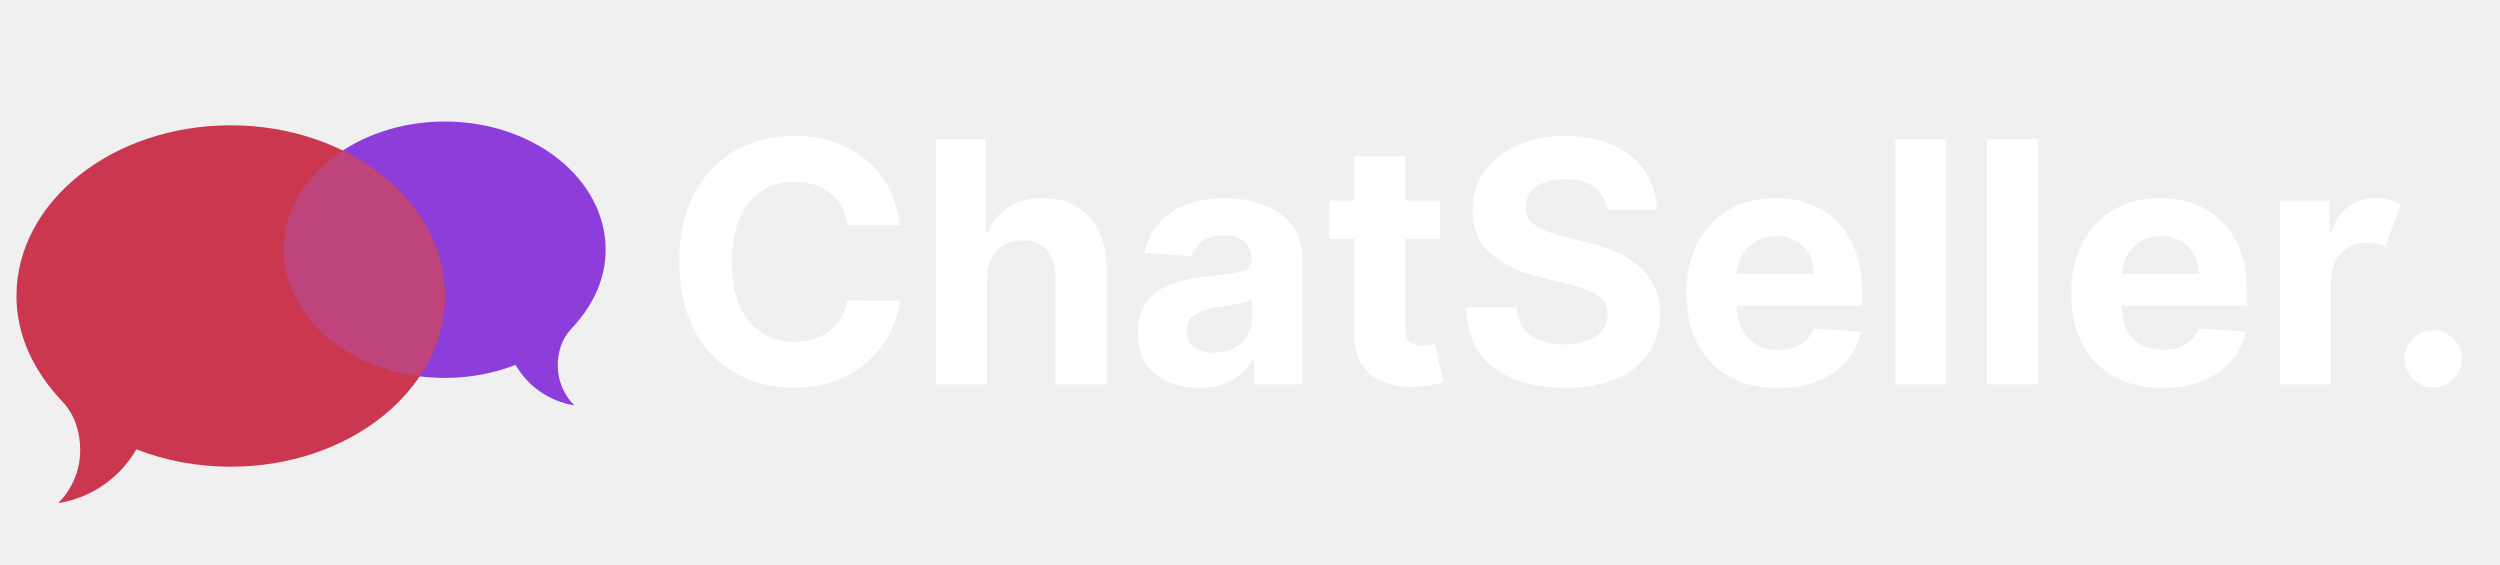
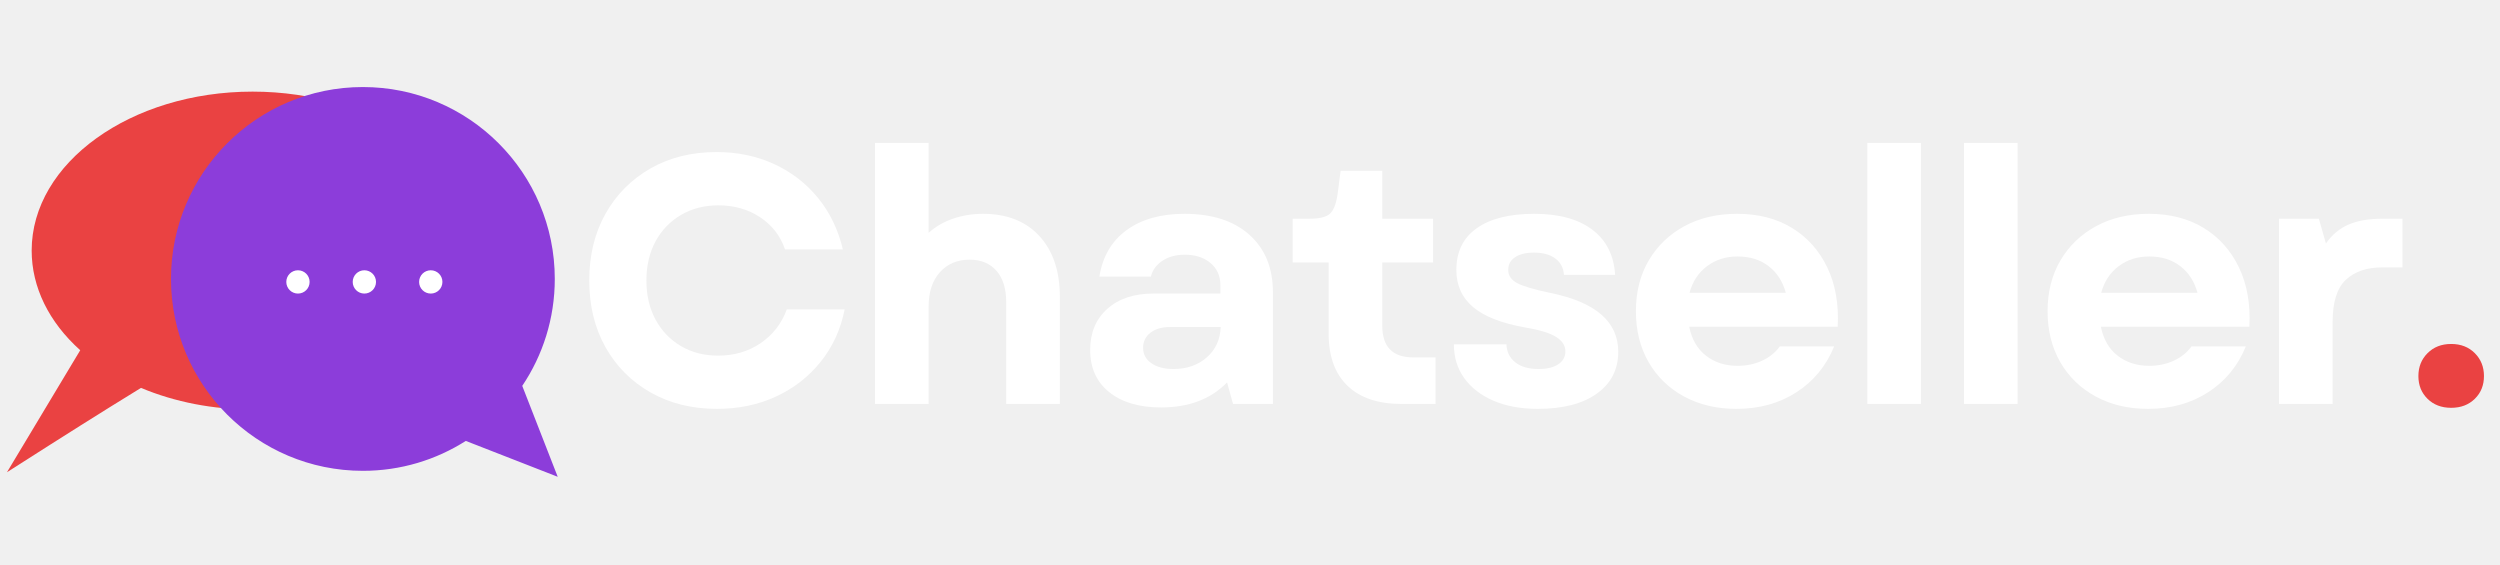
- <svg xmlns="http://www.w3.org/2000/svg" width="1328" zoomAndPan="magnify" viewBox="0 0 996 225" height="300" preserveAspectRatio="xMidYMid meet" version="1.0">
+ <svg xmlns="http://www.w3.org/2000/svg" width="996" zoomAndPan="magnify" viewBox="0 0 747 168.75" height="225" preserveAspectRatio="xMidYMid meet" version="1.0">
  <defs>
    <g />
-     <clipPath id="6c95d0c03f">
-       <rect x="0" width="728" y="0" height="162" />
+     <clipPath id="e95819e0cc">
+       <path d="M 2.051 27 L 142 27 L 142 142 L 2.051 142 Z M 2.051 27 " clip-rule="nonzero" />
    </clipPath>
-     <clipPath id="4604ecf7a7">
-       <path d="M 113 48.09 L 241.309 48.09 L 241.309 162 L 113 162 Z M 113 48.09 " clip-rule="nonzero" />
-     </clipPath>
-     <clipPath id="ab14f3aa08">
-       <path d="M 6.559 49 L 178 49 L 178 200.34 L 6.559 200.34 Z M 6.559 49 " clip-rule="nonzero" />
+     <clipPath id="a0cc3c1a03">
+       <path d="M 51 26.012 L 166.805 26.012 L 166.805 142.84 L 51 142.84 Z M 51 26.012 " clip-rule="nonzero" />
    </clipPath>
  </defs>
-   <g transform="matrix(1, 0, 0, 1, 263, 24)">
-     <g clip-path="url(#6c95d0c03f)">
-       <g fill="#ffffff" fill-opacity="1">
-         <g transform="translate(0.846637, 129.1229)">
-           <g>
-             <path d="M 94.672 -63.469 L 73.781 -63.469 C 72.977 -68.844 70.688 -73.062 66.906 -76.125 C 63.125 -79.195 58.406 -80.734 52.75 -80.734 C 45.176 -80.734 39.109 -77.957 34.547 -72.406 C 29.984 -66.863 27.703 -59.004 27.703 -48.828 C 27.703 -38.398 30 -30.477 34.594 -25.062 C 39.188 -19.645 45.191 -16.938 52.609 -16.938 C 58.109 -16.938 62.766 -18.375 66.578 -21.25 C 70.391 -24.125 72.789 -28.172 73.781 -33.391 L 94.672 -33.281 C 93.93 -27.312 91.797 -21.688 88.266 -16.406 C 84.742 -11.125 79.953 -6.848 73.891 -3.578 C 67.836 -0.305 60.629 1.328 52.266 1.328 C 43.555 1.328 35.773 -0.641 28.922 -4.578 C 22.066 -8.516 16.66 -14.219 12.703 -21.688 C 8.742 -29.164 6.766 -38.211 6.766 -48.828 C 6.766 -59.484 8.77 -68.547 12.781 -76.016 C 16.789 -83.484 22.227 -89.18 29.094 -93.109 C 35.957 -97.035 43.68 -99 52.266 -99 C 59.805 -99 66.602 -97.609 72.656 -94.828 C 78.707 -92.047 83.664 -88.008 87.531 -82.719 C 91.395 -77.426 93.773 -71.008 94.672 -63.469 Z M 94.672 -63.469 " />
-           </g>
-         </g>
-       </g>
-       <g fill="#ffffff" fill-opacity="1">
-         <g transform="translate(101.8452, 129.1229)">
-           <g>
-             <path d="M 28.422 -42.344 L 28.422 0 L 8.109 0 L 8.109 -97.672 L 27.844 -97.672 L 27.844 -60.328 L 28.703 -60.328 C 30.391 -64.648 33.066 -68.039 36.734 -70.5 C 40.41 -72.969 45.031 -74.203 50.594 -74.203 C 58.227 -74.203 64.363 -71.754 69 -66.859 C 73.645 -61.961 75.953 -55.223 75.922 -46.641 L 75.922 0 L 55.609 0 L 55.609 -43.016 C 55.641 -47.523 54.5 -51.035 52.188 -53.547 C 49.883 -56.066 46.672 -57.328 42.547 -57.328 C 38.41 -57.328 35.031 -56.016 32.406 -53.391 C 29.781 -50.766 28.453 -47.082 28.422 -42.344 Z M 28.422 -42.344 " />
-           </g>
-         </g>
-       </g>
-       <g fill="#ffffff" fill-opacity="1">
-         <g transform="translate(185.6768, 129.1229)">
-           <g>
-             <path d="M 29 1.391 C 22 1.391 16.191 -0.438 11.578 -4.094 C 6.973 -7.75 4.672 -13.203 4.672 -20.453 C 4.672 -25.922 5.957 -30.211 8.531 -33.328 C 11.113 -36.453 14.492 -38.734 18.672 -40.172 C 22.848 -41.617 27.352 -42.566 32.188 -43.016 C 38.551 -43.648 43.098 -44.316 45.828 -45.016 C 48.566 -45.711 49.938 -47.238 49.938 -49.594 L 49.938 -49.891 C 49.938 -52.91 48.988 -55.242 47.094 -56.891 C 45.195 -58.547 42.52 -59.375 39.062 -59.375 C 35.406 -59.375 32.492 -58.578 30.328 -56.984 C 28.172 -55.398 26.742 -53.383 26.047 -50.938 L 7.25 -52.453 C 8.645 -59.129 12.113 -64.422 17.656 -68.328 C 23.207 -72.242 30.375 -74.203 39.156 -74.203 C 44.594 -74.203 49.676 -73.344 54.406 -71.625 C 59.145 -69.914 62.969 -67.238 65.875 -63.594 C 68.789 -59.957 70.25 -55.227 70.25 -49.406 L 70.25 0 L 50.984 0 L 50.984 -10.156 L 50.406 -10.156 C 48.625 -6.758 45.961 -3.984 42.422 -1.828 C 38.879 0.316 34.406 1.391 29 1.391 Z M 34.812 -12.641 C 39.258 -12.641 42.914 -13.93 45.781 -16.516 C 48.645 -19.109 50.078 -22.332 50.078 -26.188 L 50.078 -33.953 C 49.285 -33.41 48.051 -32.93 46.375 -32.516 C 44.707 -32.109 42.926 -31.754 41.031 -31.453 C 39.145 -31.148 37.453 -30.891 35.953 -30.672 C 32.398 -30.16 29.531 -29.156 27.344 -27.656 C 25.164 -26.164 24.078 -23.988 24.078 -21.125 C 24.078 -18.332 25.086 -16.219 27.109 -14.781 C 29.129 -13.352 31.695 -12.641 34.812 -12.641 Z M 34.812 -12.641 " />
-           </g>
-         </g>
-       </g>
-       <g fill="#ffffff" fill-opacity="1">
-         <g transform="translate(263.5954, 129.1229)">
-           <g>
-             <path d="M 47.078 -73.25 L 47.078 -57.984 L 33.281 -57.984 L 33.281 -22.516 C 33.281 -19.711 33.914 -17.816 35.188 -16.828 C 36.469 -15.848 38.125 -15.359 40.156 -15.359 C 41.113 -15.359 42.066 -15.441 43.016 -15.609 C 43.973 -15.785 44.703 -15.926 45.203 -16.031 L 48.406 -0.906 C 47.383 -0.582 45.953 -0.207 44.109 0.219 C 42.266 0.645 40.023 0.906 37.391 1 C 30.016 1.32 24.094 -0.27 19.625 -3.781 C 15.156 -7.301 12.938 -12.656 12.969 -19.844 L 12.969 -57.984 L 2.953 -57.984 L 2.953 -73.25 L 12.969 -73.25 L 12.969 -90.797 L 33.281 -90.797 L 33.281 -73.25 Z M 47.078 -73.25 " />
-           </g>
-         </g>
-       </g>
-       <g fill="#ffffff" fill-opacity="1">
-         <g transform="translate(315.7637, 129.1229)">
-           <g>
-             <path d="M 61.469 -69.578 C 61.094 -73.422 59.445 -76.406 56.531 -78.531 C 53.625 -80.664 49.707 -81.734 44.781 -81.734 C 39.727 -81.734 35.848 -80.703 33.141 -78.641 C 30.441 -76.578 29.094 -73.973 29.094 -70.828 C 29.031 -67.328 30.531 -64.676 33.594 -62.875 C 36.664 -61.082 40.316 -59.691 44.547 -58.703 L 53.312 -56.609 C 58.977 -55.336 64.008 -53.492 68.406 -51.078 C 72.812 -48.66 76.273 -45.551 78.797 -41.75 C 81.328 -37.945 82.594 -33.332 82.594 -27.906 C 82.562 -18.969 79.211 -11.848 72.547 -6.547 C 65.891 -1.254 56.602 1.391 44.688 1.391 C 32.82 1.391 23.359 -1.312 16.297 -6.719 C 9.242 -12.125 5.594 -20.109 5.344 -30.672 L 25.328 -30.672 C 25.672 -25.773 27.598 -22.094 31.109 -19.625 C 34.629 -17.156 39.078 -15.922 44.453 -15.922 C 49.691 -15.922 53.879 -17.035 57.016 -19.266 C 60.148 -21.492 61.734 -24.391 61.766 -27.953 C 61.734 -31.254 60.285 -33.797 57.422 -35.578 C 54.555 -37.359 50.469 -38.883 45.156 -40.156 L 34.531 -42.828 C 26.289 -44.797 19.785 -47.926 15.016 -52.219 C 10.254 -56.508 7.891 -62.25 7.922 -69.438 C 7.891 -75.352 9.469 -80.523 12.656 -84.953 C 15.852 -89.391 20.25 -92.836 25.844 -95.297 C 31.438 -97.766 37.797 -99 44.922 -99 C 52.172 -99 58.504 -97.758 63.922 -95.281 C 69.348 -92.801 73.57 -89.352 76.594 -84.938 C 79.613 -80.52 81.172 -75.398 81.266 -69.578 Z M 61.469 -69.578 " />
-           </g>
-         </g>
-       </g>
-       <g fill="#ffffff" fill-opacity="1">
-         <g transform="translate(403.6963, 129.1229)">
-           <g>
-             <path d="M 41.484 1.438 C 33.984 1.438 27.516 -0.098 22.078 -3.172 C 16.641 -6.242 12.457 -10.598 9.531 -16.234 C 6.613 -21.879 5.156 -28.566 5.156 -36.297 C 5.156 -43.828 6.613 -50.438 9.531 -56.125 C 12.457 -61.82 16.582 -66.258 21.906 -69.438 C 27.238 -72.613 33.5 -74.203 40.688 -74.203 C 47.133 -74.203 52.957 -72.832 58.156 -70.094 C 63.352 -67.363 67.477 -63.238 70.531 -57.719 C 73.582 -52.207 75.109 -45.305 75.109 -37.016 L 75.109 -31.422 L 25.234 -31.422 L 25.234 -31.375 C 25.234 -25.906 26.723 -21.598 29.703 -18.453 C 32.691 -15.305 36.734 -13.734 41.828 -13.734 C 45.223 -13.734 48.16 -14.445 50.641 -15.875 C 53.129 -17.312 54.879 -19.426 55.891 -22.219 L 74.688 -20.984 C 73.25 -14.18 69.617 -8.742 63.797 -4.672 C 57.984 -0.598 50.547 1.438 41.484 1.438 Z M 25.234 -44.016 L 55.984 -44.016 C 55.953 -48.367 54.551 -51.961 51.781 -54.797 C 49.02 -57.629 45.43 -59.047 41.016 -59.047 C 36.492 -59.047 32.785 -57.582 29.891 -54.656 C 27.004 -51.727 25.453 -48.18 25.234 -44.016 Z M 25.234 -44.016 " />
-           </g>
-         </g>
-       </g>
-       <g fill="#ffffff" fill-opacity="1">
-         <g transform="translate(483.9515, 129.1229)">
-           <g>
-             <path d="M 28.422 -97.672 L 28.422 0 L 8.109 0 L 8.109 -97.672 Z M 28.422 -97.672 " />
-           </g>
-         </g>
-       </g>
-       <g fill="#ffffff" fill-opacity="1">
-         <g transform="translate(520.4788, 129.1229)">
-           <g>
-             <path d="M 28.422 -97.672 L 28.422 0 L 8.109 0 L 8.109 -97.672 Z M 28.422 -97.672 " />
-           </g>
-         </g>
-       </g>
-       <g fill="#ffffff" fill-opacity="1">
-         <g transform="translate(557.0061, 129.1229)">
-           <g>
-             <path d="M 41.484 1.438 C 33.984 1.438 27.516 -0.098 22.078 -3.172 C 16.641 -6.242 12.457 -10.598 9.531 -16.234 C 6.613 -21.879 5.156 -28.566 5.156 -36.297 C 5.156 -43.828 6.613 -50.438 9.531 -56.125 C 12.457 -61.82 16.582 -66.258 21.906 -69.438 C 27.238 -72.613 33.5 -74.203 40.688 -74.203 C 47.133 -74.203 52.957 -72.832 58.156 -70.094 C 63.352 -67.363 67.477 -63.238 70.531 -57.719 C 73.582 -52.207 75.109 -45.305 75.109 -37.016 L 75.109 -31.422 L 25.234 -31.422 L 25.234 -31.375 C 25.234 -25.906 26.723 -21.598 29.703 -18.453 C 32.691 -15.305 36.734 -13.734 41.828 -13.734 C 45.223 -13.734 48.16 -14.445 50.641 -15.875 C 53.129 -17.312 54.879 -19.426 55.891 -22.219 L 74.688 -20.984 C 73.25 -14.18 69.617 -8.742 63.797 -4.672 C 57.984 -0.598 50.547 1.438 41.484 1.438 Z M 25.234 -44.016 L 55.984 -44.016 C 55.953 -48.367 54.551 -51.961 51.781 -54.797 C 49.02 -57.629 45.43 -59.047 41.016 -59.047 C 36.492 -59.047 32.785 -57.582 29.891 -54.656 C 27.004 -51.727 25.453 -48.18 25.234 -44.016 Z M 25.234 -44.016 " />
-           </g>
-         </g>
-       </g>
-       <g fill="#ffffff" fill-opacity="1">
-         <g transform="translate(637.2614, 129.1229)">
-           <g>
-             <path d="M 8.109 0 L 8.109 -73.25 L 27.797 -73.25 L 27.797 -60.469 L 28.562 -60.469 C 29.895 -65.02 32.129 -68.461 35.266 -70.797 C 38.398 -73.129 42.035 -74.297 46.172 -74.297 C 48.141 -74.297 49.961 -74.055 51.641 -73.578 C 53.328 -73.109 54.836 -72.457 56.172 -71.625 L 50.078 -54.844 C 49.117 -55.32 48.078 -55.727 46.953 -56.062 C 45.828 -56.395 44.562 -56.562 43.156 -56.562 C 39.062 -56.562 35.586 -55.16 32.734 -52.359 C 29.891 -49.566 28.453 -45.926 28.422 -41.438 L 28.422 0 Z M 8.109 0 " />
-           </g>
-         </g>
-       </g>
-       <g fill="#ffffff" fill-opacity="1">
-         <g transform="translate(686.4247, 129.1229)">
-           <g>
-             <path d="M 19.984 1.234 C 16.836 1.234 14.133 0.125 11.875 -2.094 C 9.613 -4.32 8.5 -7.023 8.531 -10.203 C 8.5 -13.316 9.613 -15.988 11.875 -18.219 C 14.133 -20.445 16.836 -21.562 19.984 -21.562 C 23.035 -21.562 25.695 -20.445 27.969 -18.219 C 30.238 -15.988 31.391 -13.316 31.422 -10.203 C 31.391 -7.023 30.238 -4.32 27.969 -2.094 C 25.695 0.125 23.035 1.234 19.984 1.234 Z M 19.984 1.234 " />
-           </g>
-         </g>
+   <g clip-path="url(#e95819e0cc)">
+     <path fill="#ea4242" d="M 2.082 141.102 L 15.023 132.859 C 15.184 132.754 29.992 123.332 42.133 115.902 C 52.219 120.141 63.707 122.371 75.484 122.371 C 111.895 122.371 141.516 101.059 141.516 74.871 C 141.516 48.68 111.895 27.375 75.484 27.375 C 39.082 27.375 9.461 48.68 9.461 74.871 C 9.461 85.781 14.594 96.25 23.973 104.648 L 2.082 141.102 " fill-opacity="1" fill-rule="nonzero" />
+   </g>
+   <g clip-path="url(#a0cc3c1a03)">
+     <path fill="#8c3dda" d="M 51.094 83.348 C 51.094 115.016 76.762 140.684 108.43 140.684 C 119.742 140.684 130.293 137.402 139.18 131.746 L 158.07 139.117 L 166.648 142.469 L 165.109 138.531 L 156.047 115.297 C 162.184 106.172 165.77 95.176 165.77 83.348 C 165.77 51.68 140.098 26.008 108.43 26.008 C 76.762 26.008 51.094 51.68 51.094 83.348 " fill-opacity="1" fill-rule="nonzero" />
+   </g>
+   <path fill="#ffffff" d="M 92.512 84.238 C 92.512 86.16 90.953 87.719 89.027 87.719 C 87.105 87.719 85.547 86.16 85.547 84.238 C 85.547 82.316 87.105 80.758 89.027 80.758 C 90.953 80.758 92.512 82.316 92.512 84.238 " fill-opacity="1" fill-rule="nonzero" />
+   <path fill="#ffffff" d="M 112.352 84.238 C 112.352 86.16 110.793 87.719 108.871 87.719 C 106.949 87.719 105.391 86.16 105.391 84.238 C 105.391 82.316 106.949 80.758 108.871 80.758 C 110.793 80.758 112.352 82.316 112.352 84.238 " fill-opacity="1" fill-rule="nonzero" />
+   <path fill="#ffffff" d="M 132.195 84.238 C 132.195 86.16 130.637 87.719 128.711 87.719 C 126.789 87.719 125.23 86.16 125.23 84.238 C 125.23 82.316 126.789 80.758 128.711 80.758 C 130.637 80.758 132.195 82.316 132.195 84.238 " fill-opacity="1" fill-rule="nonzero" />
+   <g fill="#ffffff" fill-opacity="1">
+     <g transform="translate(171.5389, 120.6989)">
+       <g>
+         <path d="M 42.688 1.469 C 35.238 1.469 28.633 -0.16 22.875 -3.422 C 17.113 -6.691 12.613 -11.207 9.375 -16.969 C 6.145 -22.727 4.531 -29.367 4.531 -36.891 C 4.531 -44.41 6.145 -51.051 9.375 -56.812 C 12.613 -62.57 17.094 -67.086 22.812 -70.359 C 28.539 -73.629 35.129 -75.266 42.578 -75.266 C 48.836 -75.266 54.566 -74.066 59.766 -71.672 C 64.961 -69.285 69.336 -65.91 72.891 -61.547 C 76.441 -57.191 78.914 -52.066 80.312 -46.172 L 63.031 -46.172 C 61.625 -50.242 59.129 -53.457 55.547 -55.812 C 51.961 -58.164 47.816 -59.344 43.109 -59.344 C 38.961 -59.344 35.254 -58.395 31.984 -56.5 C 28.723 -54.602 26.176 -51.969 24.344 -48.594 C 22.52 -45.219 21.609 -41.316 21.609 -36.891 C 21.609 -32.461 22.52 -28.562 24.344 -25.188 C 26.176 -21.812 28.707 -19.176 31.938 -17.281 C 35.164 -15.383 38.852 -14.438 43 -14.438 C 47.852 -14.438 52.102 -15.68 55.75 -18.172 C 59.406 -20.672 62.008 -24.031 63.562 -28.25 L 80.844 -28.25 C 79.656 -22.281 77.266 -17.062 73.672 -12.594 C 70.086 -8.133 65.645 -4.676 60.344 -2.219 C 55.039 0.238 49.156 1.469 42.688 1.469 Z M 42.688 1.469 " />
      </g>
    </g>
  </g>
-   <g clip-path="url(#4604ecf7a7)">
-     <path fill="#8c3dda" d="M 177.172 48.418 C 212.562 48.418 241.285 71.277 241.285 99.496 C 241.285 111.488 236.004 122.152 227.383 131.254 C 223.906 134.914 222.211 140.145 222.211 145.586 C 222.211 151.781 224.73 157.414 228.789 161.473 C 218.781 159.91 210.262 153.816 205.395 145.359 C 196.883 148.691 187.309 150.566 177.176 150.566 C 141.793 150.566 113.094 127.691 113.094 99.496 C 113.094 71.277 141.793 48.418 177.172 48.418 Z M 177.172 48.418 " fill-opacity="1" fill-rule="nonzero" />
+   <g fill="#ffffff" fill-opacity="1">
+     <g transform="translate(253.4393, 120.6989)">
+       <g>
+         <path d="M 8.016 0 L 8.016 -78 L 24.031 -78 L 24.031 -51.125 C 26.133 -53.02 28.594 -54.441 31.406 -55.391 C 34.219 -56.336 37.172 -56.812 40.266 -56.812 C 47.43 -56.812 53.051 -54.598 57.125 -50.172 C 61.207 -45.742 63.25 -39.664 63.25 -31.938 L 63.25 0 L 47.219 0 L 47.219 -30.359 C 47.219 -34.43 46.25 -37.57 44.312 -39.781 C 42.383 -42 39.703 -43.109 36.266 -43.109 C 32.609 -43.109 29.656 -41.859 27.406 -39.359 C 25.156 -36.867 24.031 -33.445 24.031 -29.094 L 24.031 0 Z M 8.016 0 " />
+       </g>
+     </g>
  </g>
-   <g clip-path="url(#ab14f3aa08)">
-     <path fill="#cc3750" d="M 91.891 49.926 C 44.766 49.926 6.559 80.375 6.559 117.918 C 6.559 133.91 13.59 148.086 25.047 160.207 C 29.672 165.098 31.953 172.047 31.953 179.301 C 31.953 187.547 28.598 195.027 23.184 200.445 C 36.52 198.359 47.848 190.25 54.34 179.012 C 65.676 183.445 78.406 185.938 91.891 185.938 C 139.027 185.938 177.238 155.492 177.238 117.918 C 177.238 80.371 139.027 49.926 91.891 49.926 Z M 91.891 49.926 " fill-opacity="1" fill-rule="nonzero" />
+   <g fill="#ffffff" fill-opacity="1">
+     <g transform="translate(320.4774, 120.6989)">
+       <g>
+         <path d="M 26.453 1.047 C 19.922 1.047 14.754 -0.477 10.953 -3.531 C 7.16 -6.582 5.266 -10.781 5.266 -16.125 C 5.266 -21.258 6.969 -25.352 10.375 -28.406 C 13.789 -31.457 18.379 -32.984 24.141 -32.984 L 44.172 -32.984 L 44.172 -35.516 C 44.172 -38.254 43.188 -40.453 41.219 -42.109 C 39.25 -43.766 36.68 -44.594 33.516 -44.594 C 30.922 -44.594 28.707 -43.992 26.875 -42.797 C 25.051 -41.598 23.895 -40.016 23.406 -38.047 L 8.016 -38.047 C 8.992 -44.086 11.711 -48.723 16.172 -51.953 C 20.641 -55.191 26.383 -56.812 33.406 -56.812 C 41.707 -56.812 48.191 -54.719 52.859 -50.531 C 57.535 -46.352 59.875 -40.613 59.875 -33.312 L 59.875 0 L 47.953 0 L 46.172 -6.438 C 41.316 -1.445 34.742 1.047 26.453 1.047 Z M 21.078 -16.766 C 21.078 -14.859 21.898 -13.328 23.547 -12.172 C 25.203 -11.016 27.398 -10.438 30.141 -10.438 C 34.148 -10.438 37.473 -11.594 40.109 -13.906 C 42.742 -16.227 44.129 -19.254 44.266 -22.984 L 29.094 -22.984 C 26.707 -22.984 24.773 -22.422 23.297 -21.297 C 21.816 -20.172 21.078 -18.66 21.078 -16.766 Z M 21.078 -16.766 " />
+       </g>
+     </g>
  </g>
-   <path fill="#bf447b" d="M 177.238 117.918 C 177.238 93.426 160.965 71.957 136.562 59.988 C 122.238 69.355 113.094 83.57 113.094 99.496 C 113.094 124.984 136.543 146.125 167.188 149.953 C 173.586 140.406 177.238 129.5 177.238 117.918 Z M 177.238 117.918 " fill-opacity="1" fill-rule="nonzero" />
+   <g fill="#ffffff" fill-opacity="1">
+     <g transform="translate(384.1425, 120.6989)">
+       <g>
+         <path d="M 34.672 0 C 27.648 0 22.258 -1.805 18.5 -5.422 C 14.738 -9.047 12.859 -14.227 12.859 -20.969 L 12.859 -42.266 L 2.109 -42.266 L 2.109 -55.344 L 7.062 -55.344 C 10.082 -55.344 12.133 -55.832 13.219 -56.812 C 14.312 -57.801 15.07 -59.695 15.5 -62.5 L 16.438 -69.672 L 28.875 -69.672 L 28.875 -55.344 L 44.062 -55.344 L 44.062 -42.266 L 28.875 -42.266 L 28.875 -23.406 C 28.875 -17.07 31.969 -13.906 38.156 -13.906 L 44.797 -13.906 L 44.797 0 Z M 34.672 0 " />
+       </g>
+     </g>
+   </g>
+   <g fill="#ffffff" fill-opacity="1">
+     <g transform="translate(430.2047, 120.6989)">
+       <g>
+         <path d="M 29.297 1.469 C 24.242 1.469 19.836 0.66 16.078 -0.953 C 12.316 -2.566 9.398 -4.812 7.328 -7.688 C 5.254 -10.57 4.219 -13.945 4.219 -17.812 L 19.922 -17.812 C 19.992 -15.562 20.875 -13.77 22.562 -12.438 C 24.25 -11.102 26.566 -10.438 29.516 -10.438 C 32.047 -10.438 34.016 -10.91 35.422 -11.859 C 36.828 -12.805 37.531 -14.086 37.531 -15.703 C 37.531 -17.461 36.578 -18.922 34.672 -20.078 C 32.773 -21.234 29.688 -22.164 25.406 -22.875 C 18.375 -24.133 13.207 -26.172 9.906 -28.984 C 6.602 -31.797 4.953 -35.484 4.953 -40.047 C 4.953 -45.461 6.973 -49.609 11.016 -52.484 C 15.055 -55.367 20.801 -56.812 28.25 -56.812 C 35.625 -56.812 41.398 -55.227 45.578 -52.062 C 49.766 -48.906 52.035 -44.41 52.391 -38.578 L 37.109 -38.578 C 36.961 -40.68 36.098 -42.312 34.516 -43.469 C 32.941 -44.633 30.816 -45.219 28.141 -45.219 C 25.754 -45.219 23.875 -44.758 22.5 -43.844 C 21.133 -42.938 20.453 -41.672 20.453 -40.047 C 20.453 -38.367 21.348 -37.051 23.141 -36.094 C 24.93 -35.145 28.18 -34.18 32.891 -33.203 C 46.516 -30.461 53.328 -24.594 53.328 -15.594 C 53.328 -10.32 51.203 -6.16 46.953 -3.109 C 42.703 -0.055 36.816 1.469 29.297 1.469 Z M 29.297 1.469 " />
+       </g>
+     </g>
+   </g>
+   <g fill="#ffffff" fill-opacity="1">
+     <g transform="translate(484.6995, 120.6989)">
+       <g>
+         <path d="M 34.156 1.469 C 28.25 1.469 23.031 0.238 18.5 -2.219 C 13.969 -4.676 10.438 -8.098 7.906 -12.484 C 5.375 -16.879 4.109 -21.957 4.109 -27.719 C 4.109 -33.477 5.391 -38.535 7.953 -42.891 C 10.523 -47.254 14.078 -50.664 18.609 -53.125 C 23.141 -55.582 28.391 -56.812 34.359 -56.812 C 40.68 -56.812 46.145 -55.406 50.75 -52.594 C 55.352 -49.781 58.867 -45.844 61.297 -40.781 C 63.723 -35.727 64.758 -29.828 64.406 -23.078 L 20.031 -23.078 C 20.801 -19.285 22.484 -16.391 25.078 -14.391 C 27.68 -12.391 30.812 -11.391 34.469 -11.391 C 37.133 -11.391 39.57 -11.895 41.781 -12.906 C 44 -13.926 45.773 -15.352 47.109 -17.188 L 63.344 -17.188 C 60.957 -11.352 57.195 -6.785 52.062 -3.484 C 46.938 -0.18 40.969 1.469 34.156 1.469 Z M 20.125 -33.203 L 48.906 -33.203 C 47.988 -36.578 46.281 -39.227 43.781 -41.156 C 41.289 -43.094 38.188 -44.062 34.469 -44.062 C 30.957 -44.062 27.914 -43.094 25.344 -41.156 C 22.781 -39.227 21.039 -36.578 20.125 -33.203 Z M 20.125 -33.203 " />
+       </g>
+     </g>
+   </g>
+   <g fill="#ffffff" fill-opacity="1">
+     <g transform="translate(549.9456, 120.6989)">
+       <g>
+         <path d="M 8.016 0 L 8.016 -78 L 24.031 -78 L 24.031 0 Z M 8.016 0 " />
+       </g>
+     </g>
+   </g>
+   <g fill="#ffffff" fill-opacity="1">
+     <g transform="translate(578.8267, 120.6989)">
+       <g>
+         <path d="M 8.016 0 L 8.016 -78 L 24.031 -78 L 24.031 0 Z M 8.016 0 " />
+       </g>
+     </g>
+   </g>
+   <g fill="#ffffff" fill-opacity="1">
+     <g transform="translate(607.7077, 120.6989)">
+       <g>
+         <path d="M 34.156 1.469 C 28.25 1.469 23.031 0.238 18.5 -2.219 C 13.969 -4.676 10.438 -8.098 7.906 -12.484 C 5.375 -16.879 4.109 -21.957 4.109 -27.719 C 4.109 -33.477 5.391 -38.535 7.953 -42.891 C 10.523 -47.254 14.078 -50.664 18.609 -53.125 C 23.141 -55.582 28.391 -56.812 34.359 -56.812 C 40.68 -56.812 46.145 -55.406 50.75 -52.594 C 55.352 -49.781 58.867 -45.844 61.297 -40.781 C 63.723 -35.727 64.758 -29.828 64.406 -23.078 L 20.031 -23.078 C 20.801 -19.285 22.484 -16.391 25.078 -14.391 C 27.68 -12.391 30.812 -11.391 34.469 -11.391 C 37.133 -11.391 39.57 -11.895 41.781 -12.906 C 44 -13.926 45.773 -15.352 47.109 -17.188 L 63.344 -17.188 C 60.957 -11.352 57.195 -6.785 52.062 -3.484 C 46.938 -0.18 40.969 1.469 34.156 1.469 Z M 20.125 -33.203 L 48.906 -33.203 C 47.988 -36.578 46.281 -39.227 43.781 -41.156 C 41.289 -43.094 38.188 -44.062 34.469 -44.062 C 30.957 -44.062 27.914 -43.094 25.344 -41.156 C 22.781 -39.227 21.039 -36.578 20.125 -33.203 Z M 20.125 -33.203 " />
+       </g>
+     </g>
+   </g>
+   <g fill="#ffffff" fill-opacity="1">
+     <g transform="translate(672.9539, 120.6989)">
+       <g>
+         <path d="M 8.016 0 L 8.016 -55.344 L 19.922 -55.344 L 22.031 -47.953 C 23.852 -50.555 26.098 -52.438 28.766 -53.594 C 31.441 -54.758 34.816 -55.344 38.891 -55.344 L 44.906 -55.344 L 44.906 -40.797 L 38.797 -40.797 C 34.223 -40.797 30.617 -39.562 27.984 -37.094 C 25.348 -34.633 24.031 -30.422 24.031 -24.453 L 24.031 0 Z M 8.016 0 " />
+       </g>
+     </g>
+   </g>
+   <g fill="#ea4242" fill-opacity="1">
+     <g transform="translate(718.2875, 120.6989)">
+       <g>
+         <path d="M 14.125 1.156 C 11.238 1.156 8.883 0.258 7.062 -1.531 C 5.238 -3.32 4.328 -5.586 4.328 -8.328 C 4.328 -11.066 5.238 -13.348 7.062 -15.172 C 8.883 -17.004 11.238 -17.922 14.125 -17.922 C 17.008 -17.922 19.363 -17.004 21.188 -15.172 C 23.008 -13.348 23.922 -11.066 23.922 -8.328 C 23.922 -5.586 23.008 -3.32 21.188 -1.531 C 19.363 0.258 17.008 1.156 14.125 1.156 Z M 14.125 1.156 " />
+       </g>
+     </g>
+   </g>
</svg>
